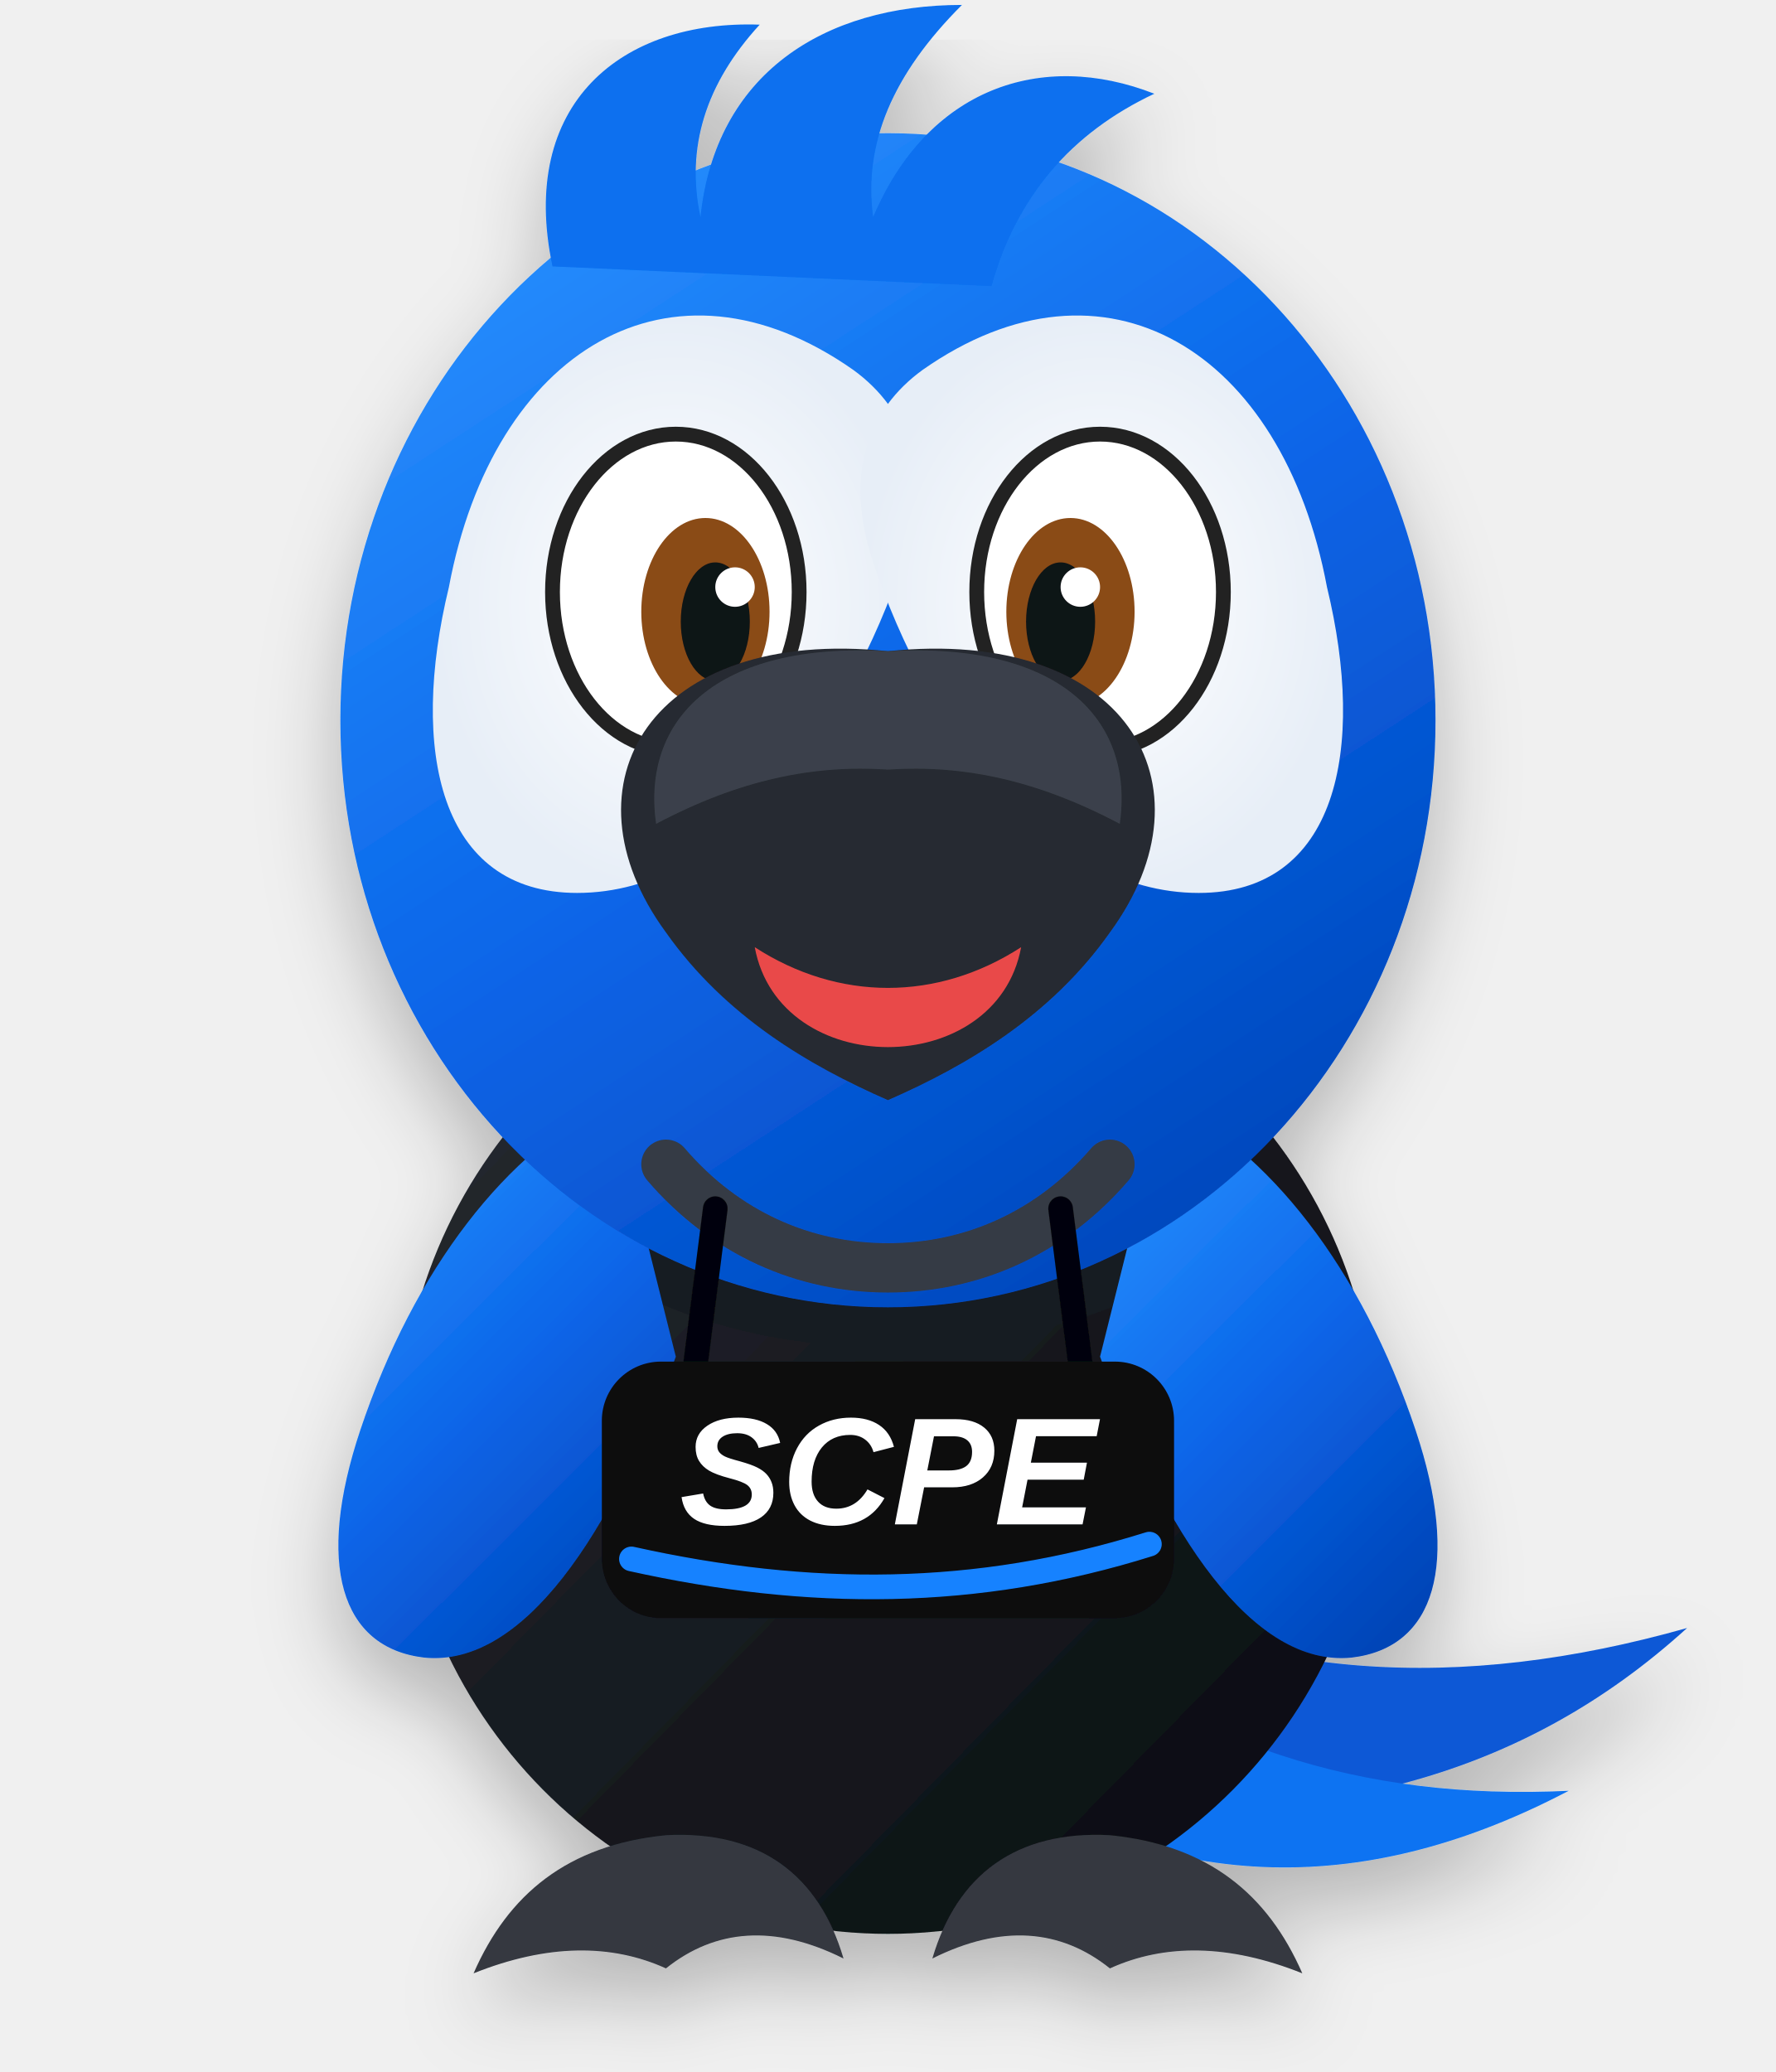
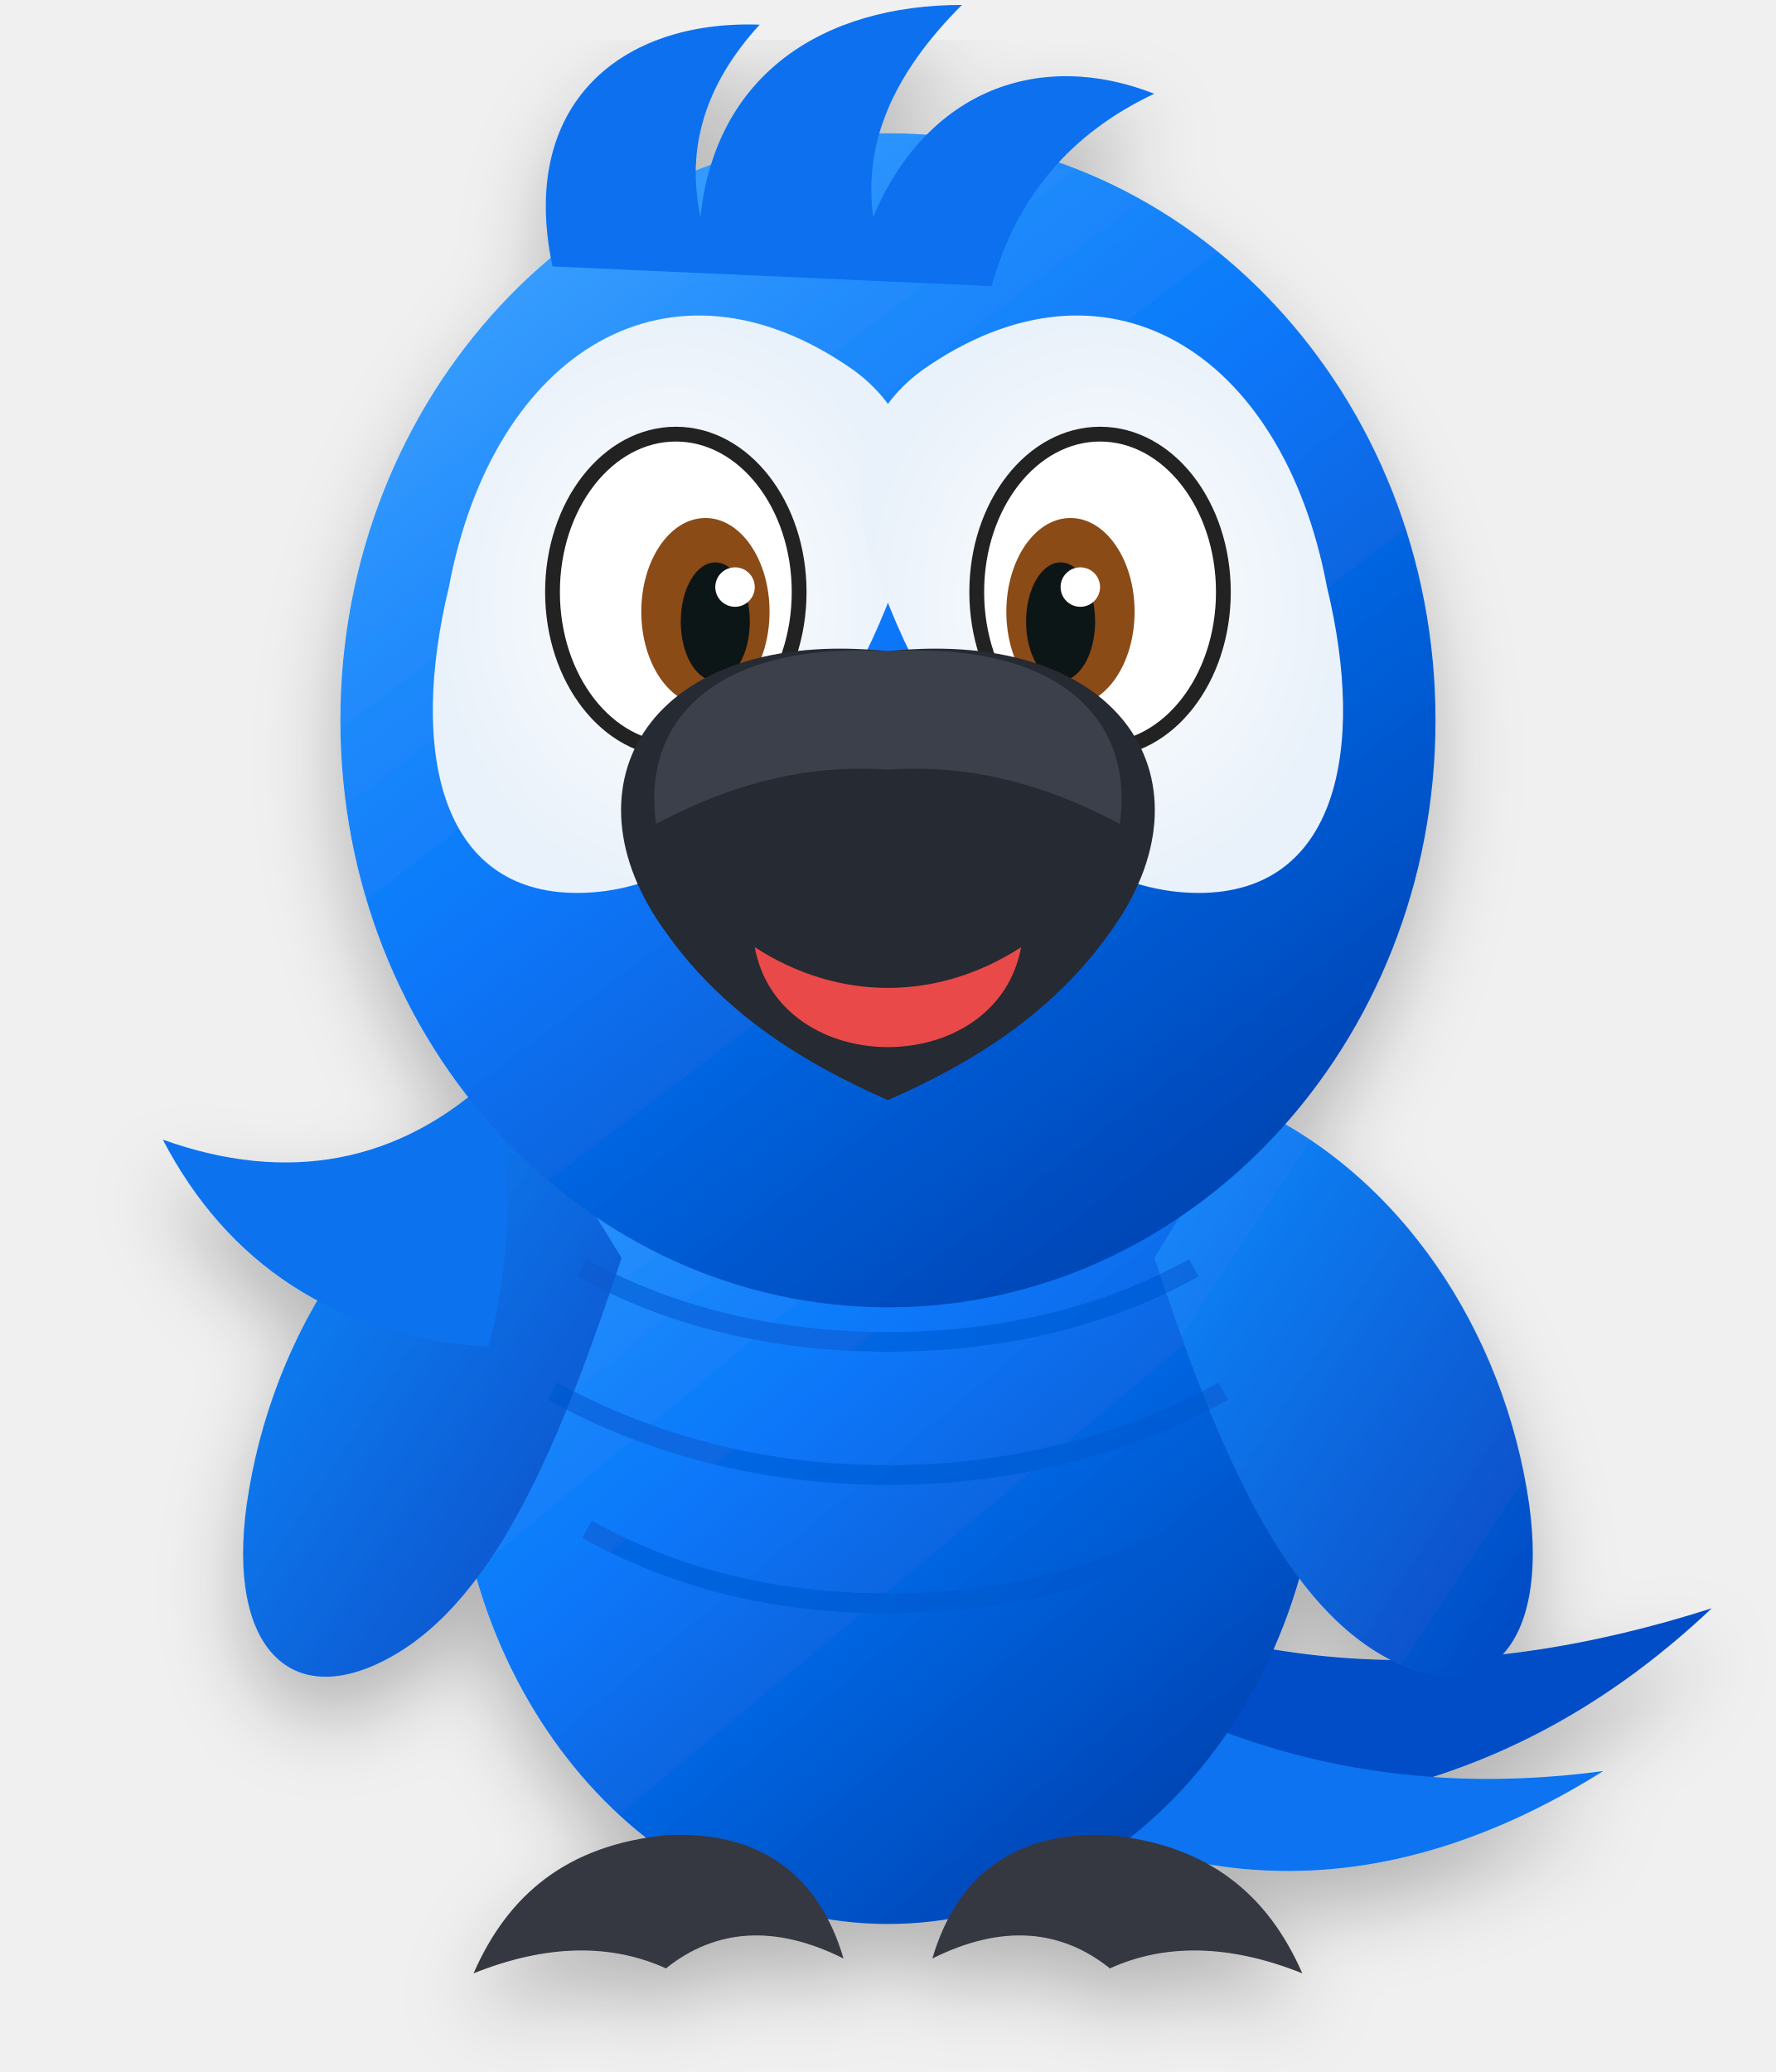
<svg xmlns="http://www.w3.org/2000/svg" viewBox="0 0 360 420">
  <defs>
-     <linearGradient id="feather" x1=".2" y1="0" x2=".8" y2="1">
-       <stop stop-color="#2990ff" />
-       <stop offset=".5" stop-color="#0965e8" />
-       <stop offset="1" stop-color="#0344b7" />
+     <linearGradient id="feather" x1=".15" y1="0" x2=".85" y2="1">
+       <stop stop-color="#42a5ff" />
+       <stop offset=".45" stop-color="#0877f9" />
+       <stop offset="1" stop-color="#033ca9" />
    </linearGradient>
-     <linearGradient id="hood" x1="0" y1="0" x2="1" y2="1">
-       <stop stop-color="#252a32" />
-       <stop offset="1" stop-color="#090b0f" />
+     <linearGradient id="wing" x1="0" y1="0" x2="1" y2="1">
+       <stop stop-color="#168cff" />
+       <stop offset="1" stop-color="#0348c2" />
    </linearGradient>
    <radialGradient id="face">
      <stop stop-color="#fff" />
-       <stop offset="1" stop-color="#e7eef7" />
+       <stop offset="1" stop-color="#e9f1fa" />
    </radialGradient>
    <filter id="shadow">
      <feDropShadow dx="0" dy="8" stdDeviation="8" flood-opacity=".25" />
    </filter>
  </defs>
  <g filter="url(#shadow)">
-     <path d="M214 319c40 22 82 24 128 11-33 30-76 43-137 34z" fill="#0759d6" />
-     <path d="M207 326c34 28 69 39 111 37-40 21-80 22-121-5z" fill="#0d73f2" />
-     <ellipse cx="180" cy="292" rx="99" ry="100" fill="url(#hood)" />
-     <path d="M104 245c22-33 48-46 76-46s56 14 77 47c-21 18-47 27-77 27s-55-9-76-28z" fill="#161a20" />
-     <path d="M124 223c-21 10-40 34-51 67-9 27-4 44 13 46 20 2 38-25 51-61z" fill="url(#feather)" />
-     <path d="M236 223c21 10 40 34 51 67 9 27 4 44-13 46-20 2-38-25-51-61z" fill="url(#feather)" />
+     <path d="M210 318c42 22 87 24 137 8-37 35-83 49-145 37z" fill="#064ec7" />
+     <path d="M204 326c36 28 76 39 121 33-43 27-87 28-130-3z" fill="#0a73f0" />
+     <ellipse cx="180" cy="287" rx="88" ry="103" fill="url(#feather)" />
+     <path d="M107 224c-31 14-52 46-57 81-4 29 9 42 29 31 22-12 35-45 47-81z" fill="url(#wing)" />
+     <path d="M253 224c31 14 52 46 57 81 4 29-9 42-29 31-22-12-35-45-47-81z" fill="url(#wing)" />
+     <path d="M99 273c-31-2-53-17-66-42 25 9 48 5 67-13 4 17 4 36-1 55z" fill="#0872ed" />
    <ellipse cx="180" cy="146" rx="111" ry="119" fill="url(#feather)" />
    <path d="M112 54C105 21 126 4 154 5c-11 12-15 25-12 39 3-29 25-43 53-43-14 14-20 28-18 43 11-26 34-34 57-25-17 8-28 21-33 39z" fill="#0870ef" />
    <path d="M91 119c9-48 45-70 82-44 11 8 16 21 10 39-11 33-35 67-66 67-28 0-34-29-26-62z" fill="url(#face)" />
    <path d="M269 119c-9-48-45-70-82-44-11 8-16 21-10 39 11 33 35 67 66 67 28 0 34-29 26-62z" fill="url(#face)" />
    <ellipse cx="137" cy="120" rx="25" ry="32" fill="#fff" stroke="#222" stroke-width="3" />
    <ellipse cx="223" cy="120" rx="25" ry="32" fill="#fff" stroke="#222" stroke-width="3" />
    <ellipse cx="143" cy="124" rx="13" ry="19" fill="#8a4b19" />
    <ellipse cx="217" cy="124" rx="13" ry="19" fill="#8a4b19" />
    <ellipse cx="145" cy="126" rx="7" ry="12" fill="#101216" />
    <ellipse cx="215" cy="126" rx="7" ry="12" fill="#101216" />
    <circle cx="149" cy="119" r="4" fill="#fff" />
    <circle cx="219" cy="119" r="4" fill="#fff" />
    <path d="M180 132c-48-5-67 27-45 57 12 17 29 27 45 34 16-7 33-17 45-34 22-30 3-62-45-57z" fill="#262a31" />
    <path d="M180 132c-35-2-50 14-47 35 17-9 32-12 47-11 15-1 30 2 47 11 3-21-12-37-47-35z" fill="#3b414b" />
    <path d="M153 192c17 11 37 11 54 0-5 27-49 27-54 0z" fill="#e94a4a" />
-     <path d="M135 236c12 14 28 21 45 21s33-7 45-21" fill="none" stroke="#343a45" stroke-width="10" stroke-linecap="round" />
-     <path d="M145 245l-7 55M215 245l7 55" stroke="#050608" stroke-width="5" stroke-linecap="round" />
-     <circle cx="138" cy="301" r="5" fill="#777" />
-     <circle cx="222" cy="301" r="5" fill="#777" />
-     <rect x="122" y="276" width="116" height="52" rx="12" fill="#0b0d11" />
-     <text x="180" y="309" text-anchor="middle" font-family="Arial,sans-serif" font-size="31" font-weight="900" font-style="italic" fill="white">SCPE</text>
-     <path d="M128 316c36 8 70 8 105-3" fill="none" stroke="#1682ff" stroke-width="5" stroke-linecap="round" />
+     <path d="M118 257c18 10 39 15 62 15s44-5 62-15M112 282c20 11 43 17 68 17s48-6 68-17M119 310c18 10 38 15 61 15s43-5 61-15" fill="none" stroke="#0457ce" stroke-width="4" opacity=".55" />
    <path d="M135 372c-20 2-32 12-39 28 15-6 28-6 39-1 10-8 22-9 36-2-5-17-17-26-36-25zM225 372c20 2 32 12 39 28-15-6-28-6-39-1-10-8-22-9-36-2 5-17 17-26 36-25z" fill="#343941" />
  </g>
</svg>
